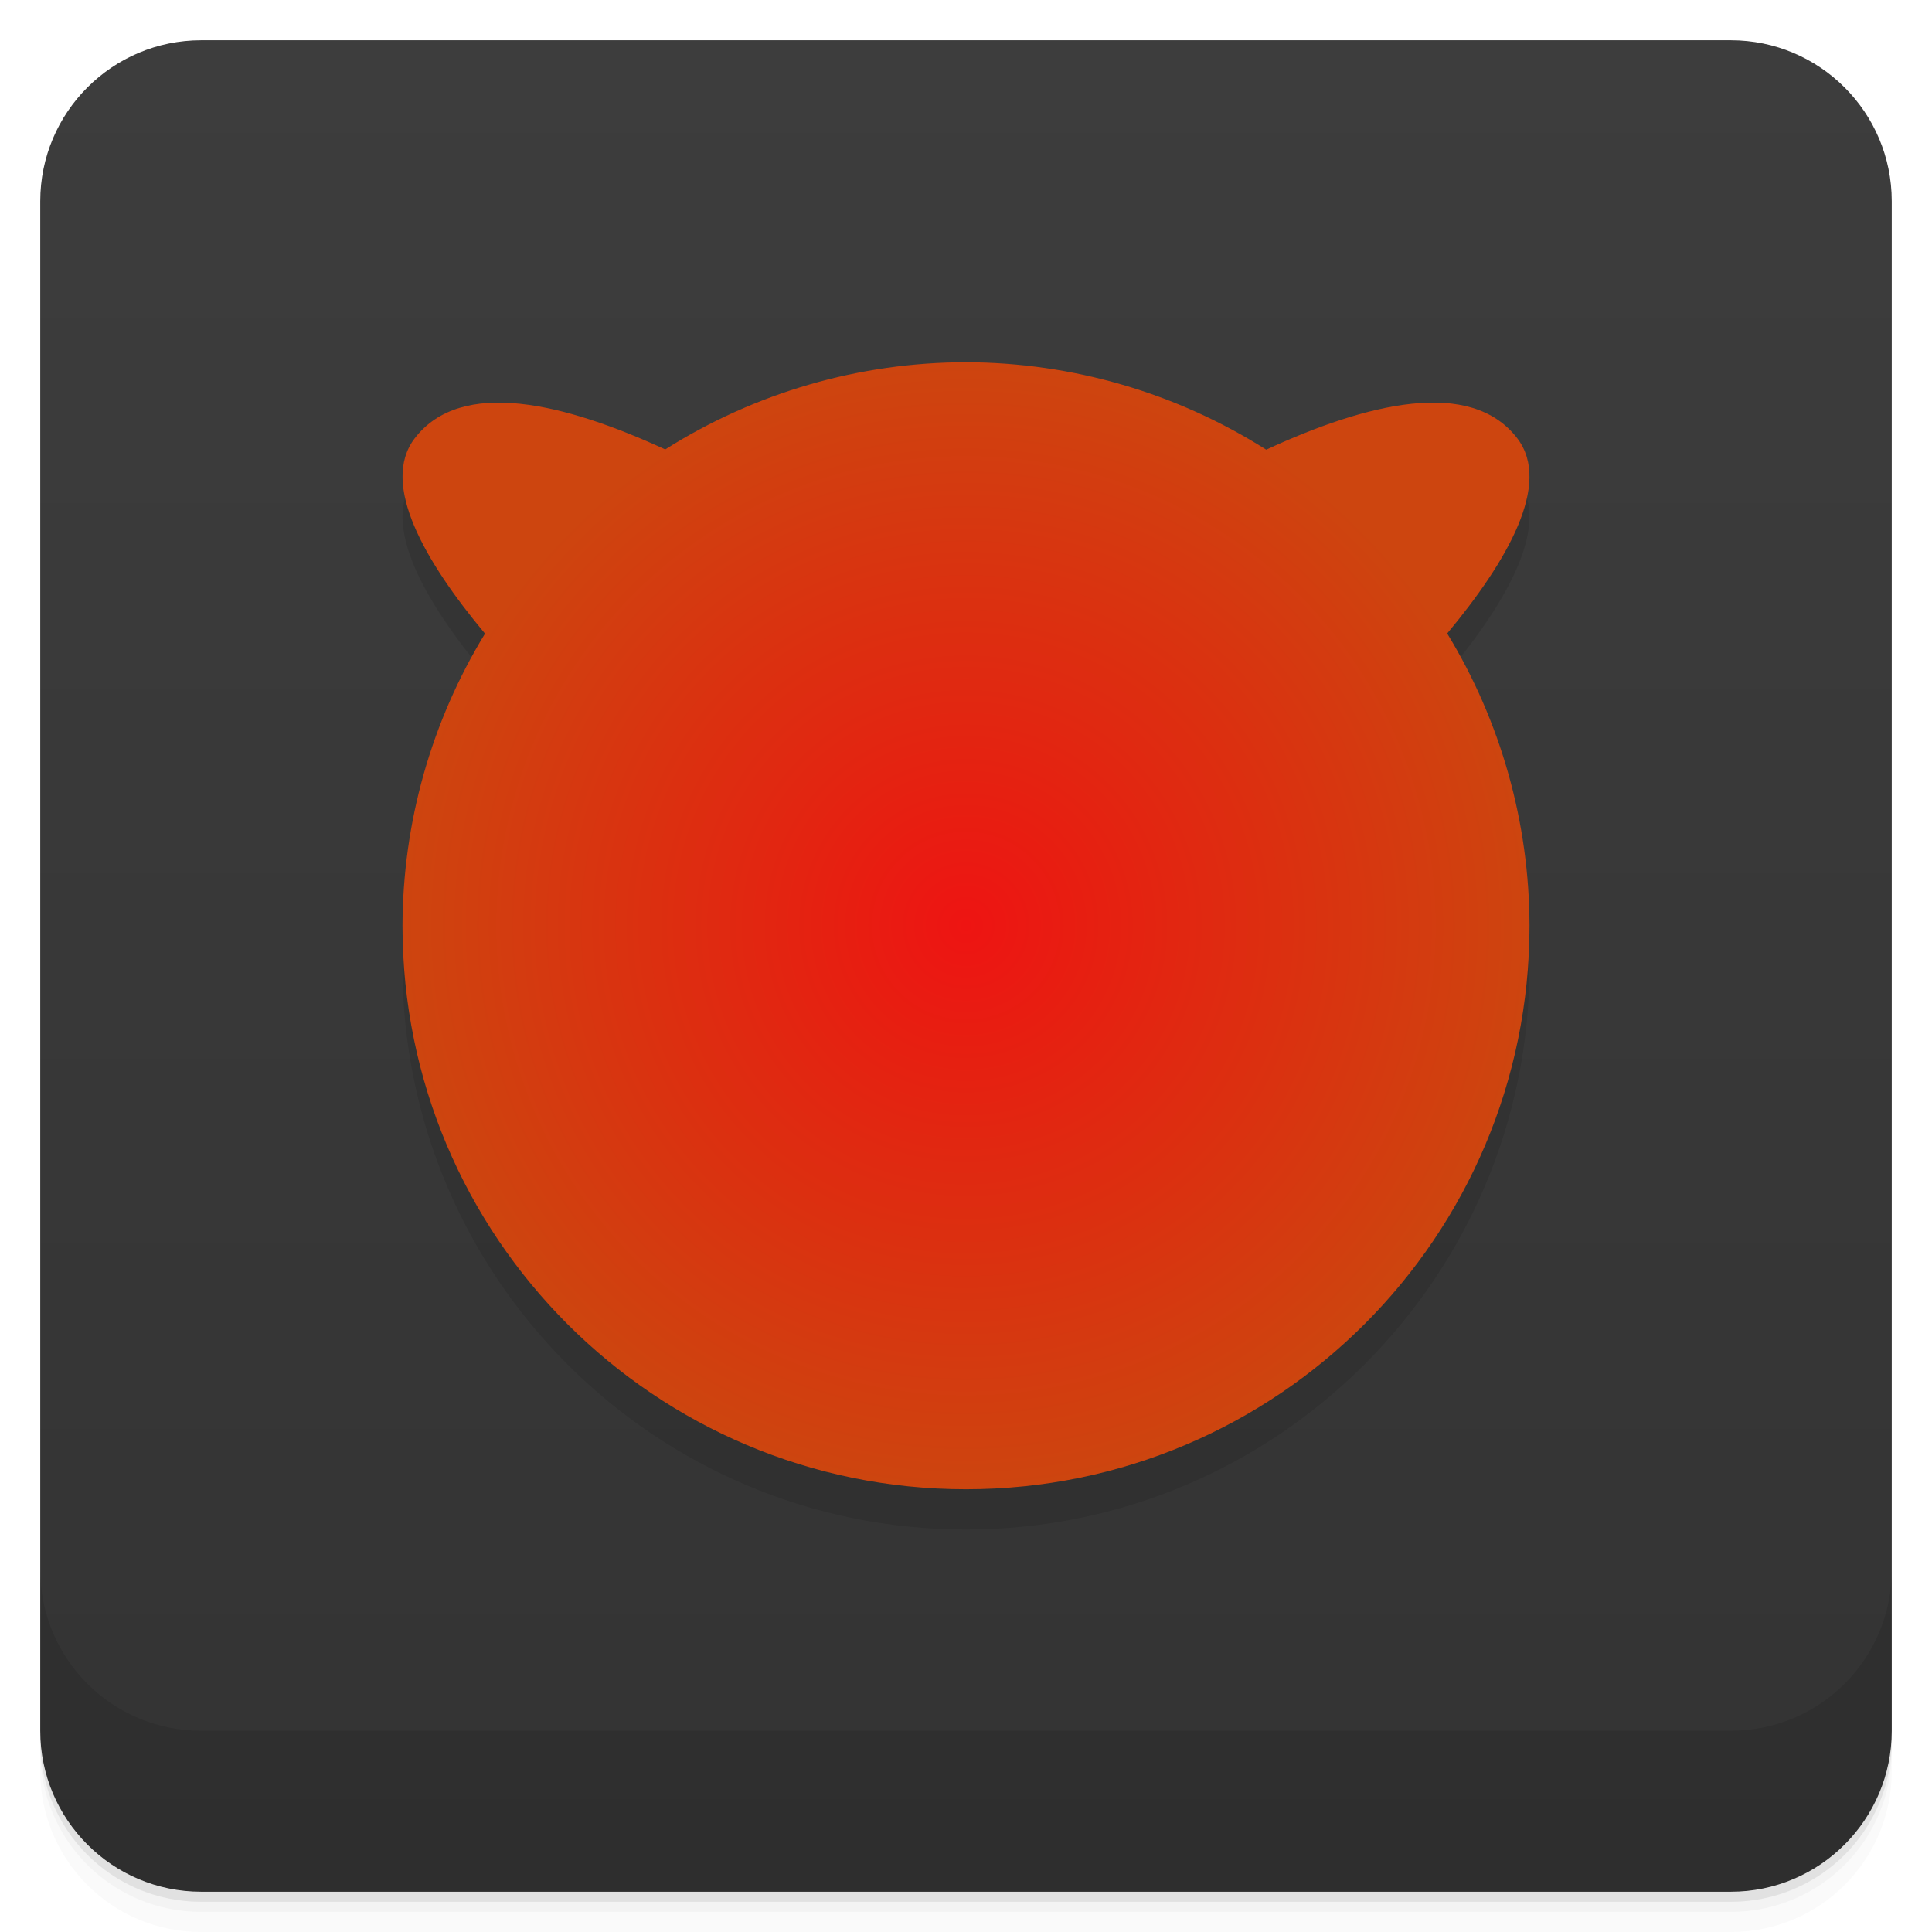
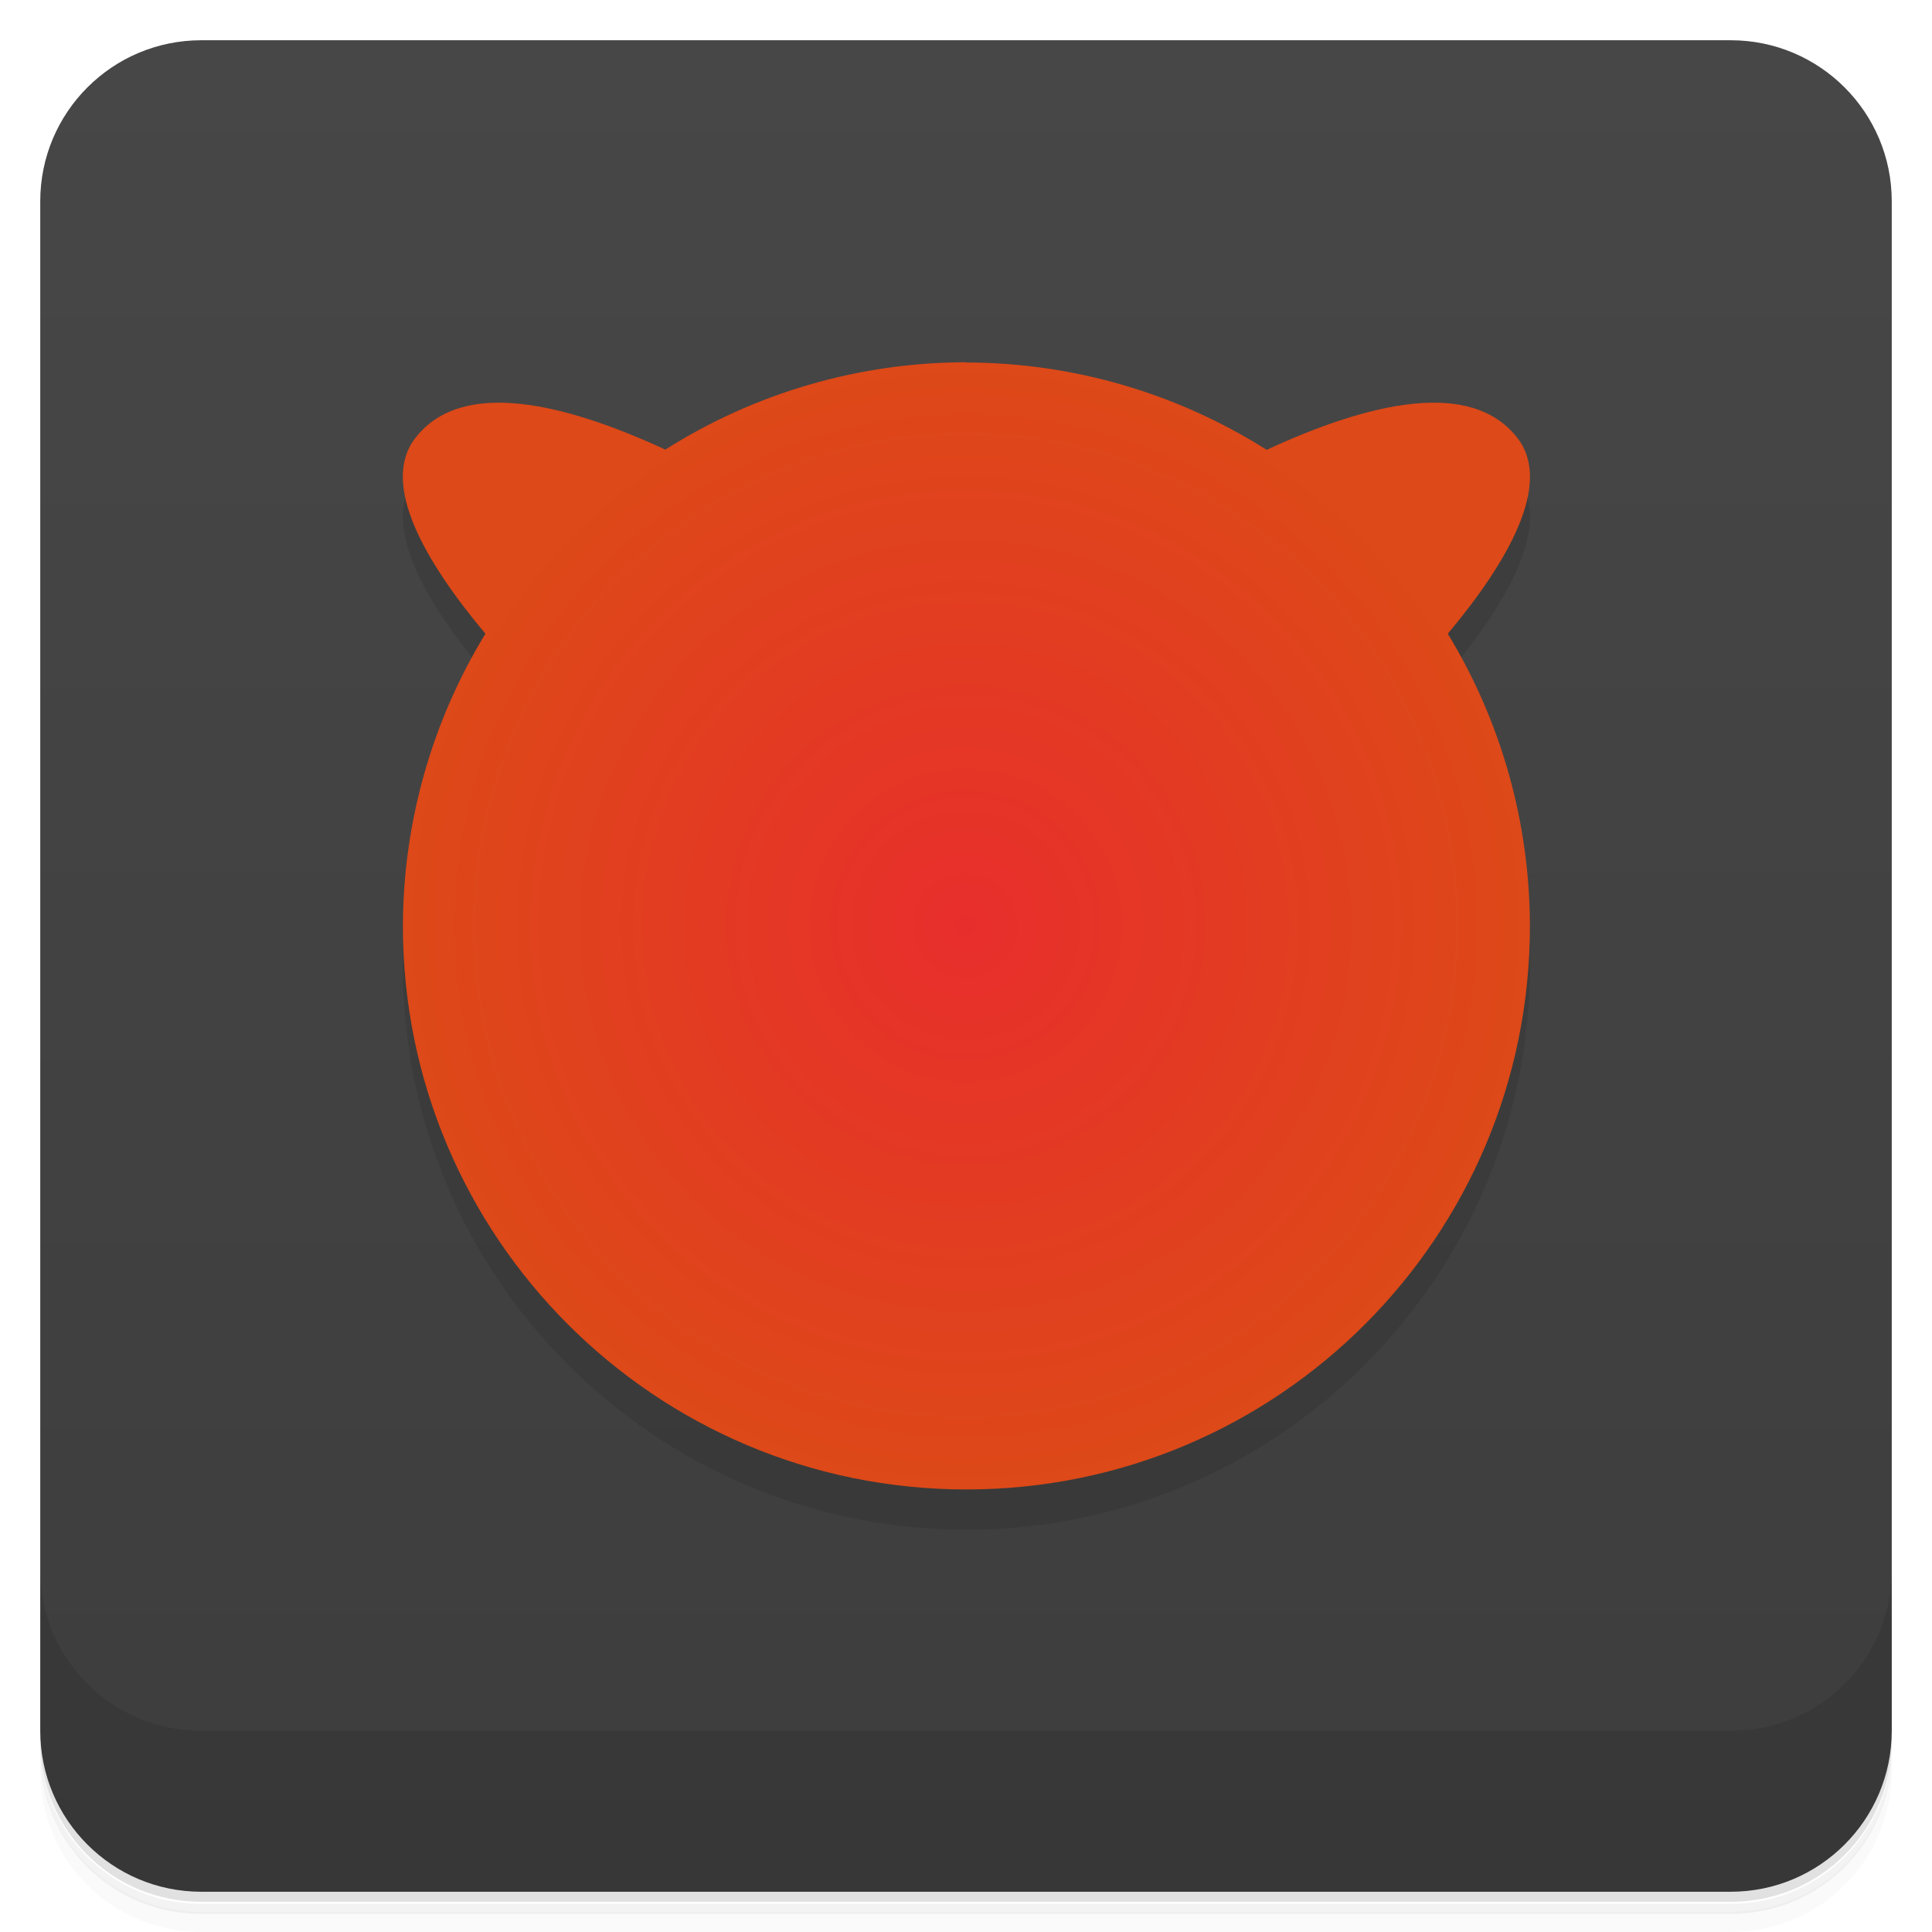
- <svg xmlns="http://www.w3.org/2000/svg" width="48" height="48" version="1.1" viewBox="0 0 48 48">
+ <svg xmlns="http://www.w3.org/2000/svg" version="1.1" viewBox="0 0 48 48">
  <defs>
-     <linearGradient id="linearGradient4501" x1="-47" x2="-1" y1="2.8779e-15" y2="6.1232e-17" gradientUnits="userSpaceOnUse">
-       <stop style="stop-color:#333" offset="0" />
-       <stop style="stop-color:#3d3d3d" offset="1" />
+     <linearGradient id="bg" x1="-47" x2="-1" y1="0" y2="0" gradientUnits="userSpaceOnUse">
+       <stop style="stop-color:#3d3d3d" offset="0" />
+       <stop style="stop-color:#474747" offset="1" />
    </linearGradient>
-     <radialGradient id="radialGradient4202" cx="24" cy="24" r="15" gradientTransform="matrix(.93333 0 0 .93333 1.6 .6)" gradientUnits="userSpaceOnUse">
-       <stop style="stop-color:#ee1412" offset="0" />
-       <stop style="stop-color:#cd450f" offset="1" />
+     <radialGradient id="rG4202" cx="24" cy="24" r="15" gradientTransform="matrix(.933 0 0 .933 1.6 .6)" gradientUnits="userSpaceOnUse">
+       <stop style="stop-color:#e82e2c" offset="0" />
+       <stop style="stop-color:#dd4918" offset="1" />
    </radialGradient>
  </defs>
-   <g transform="translate(0 3.949e-5)">
-     <path d="m1 43v0.25c0 2.216 1.784 4 4 4h38c2.216 0 4-1.784 4-4v-0.25c0 2.216-1.784 4-4 4h-38c-2.216 0-4-1.784-4-4zm0 0.5v0.5c0 2.216 1.784 4 4 4h38c2.216 0 4-1.784 4-4v-0.5c0 2.216-1.784 4-4 4h-38c-2.216 0-4-1.784-4-4z" style="opacity:.02" />
-     <path d="m1 43.25v0.25c0 2.216 1.784 4 4 4h38c2.216 0 4-1.784 4-4v-0.25c0 2.216-1.784 4-4 4h-38c-2.216 0-4-1.784-4-4z" style="opacity:.05" />
-     <path d="m1 43v0.25c0 2.216 1.784 4 4 4h38c2.216 0 4-1.784 4-4v-0.25c0 2.216-1.784 4-4 4h-38c-2.216 0-4-1.784-4-4z" style="opacity:.1" />
-   </g>
-   <rect transform="rotate(-90)" x="-47" y="1" width="46" height="46" rx="4" style="fill:url(#linearGradient4501)" />
-   <g transform="translate(0 3.949e-5)">
-     <g transform="translate(0 -1004.4)">
-       <path d="m1 1043.4v4c0 2.216 1.784 4 4 4h38c2.216 0 4-1.784 4-4v-4c0 2.216-1.784 4-4 4h-38c-2.216 0-4-1.784-4-4z" style="opacity:.1" />
-     </g>
-   </g>
-   <path d="m24 10a14 14 0 0 0 -7.473 2.166c-2.486-1.15-5.066-1.787-6.225-0.275-0.863 1.126 0.249 3.056 1.746 4.852a14 14 0 0 0 -2.048 7.257 14 14 0 0 0 14 14 14 14 0 0 0 14 -14 14 14 0 0 0 -2.045 -7.262c1.495-1.794 2.605-3.722 1.742-4.848-1.16-1.514-3.748-0.873-6.238 0.281a14 14 0 0 0 -7.459 -2.171" style="opacity:.1" />
-   <path d="m24 9a14 14 0 0 0 -7.473 2.166c-2.487-1.146-5.066-1.787-6.224-0.275-0.863 1.129 0.249 3.056 1.747 4.851a14 14 0 0 0 -2.05 7.258 14 14 0 0 0 14 14 14 14 0 0 0 14 -14 14 14 0 0 0 -2.045 -7.262c1.495-1.794 2.605-3.718 1.742-4.847-1.16-1.515-3.748-0.871-6.238 0.281a14 14 0 0 0 -7.459 -2.172z" style="fill:url(#radialGradient4202)" />
+   <path d="m1 43v0.25c0 2.22 1.78 4 4 4h38c2.22 0 4-1.78 4-4v-0.25c0 2.22-1.78 4-4 4h-38c-2.22 0-4-1.78-4-4zm0 0.5v0.5c0 2.22 1.78 4 4 4h38c2.22 0 4-1.78 4-4v-0.5c0 2.22-1.78 4-4 4h-38c-2.22 0-4-1.78-4-4z" style="opacity:.02" />
+   <path d="m1 43.3v0.25c0 2.22 1.78 4 4 4h38c2.22 0 4-1.78 4-4v-0.25c0 2.22-1.78 4-4 4h-38c-2.22 0-4-1.78-4-4z" style="opacity:.05" />
+   <path d="m1 43v0.25c0 2.22 1.78 4 4 4h38c2.22 0 4-1.78 4-4v-0.25c0 2.22-1.78 4-4 4h-38c-2.22 0-4-1.78-4-4z" style="opacity:.1" />
+   <rect transform="rotate(-90)" x="-47" y="1" width="46" height="46" rx="4" style="fill:url(#bg)" />
+   <path d="m1 39v4c0 2.22 1.78 4 4 4h38c2.22 0 4-1.78 4-4v-4c0 2.22-1.78 4-4 4h-38c-2.22 0-4-1.78-4-4z" style="opacity:.1" />
+   <path d="m24 10a14 14 0 0 0-7.47 2.17c-2.49-1.15-5.07-1.79-6.22-0.275-0.863 1.13 0.249 3.06 1.75 4.85a14 14 0 0 0-2.05 7.26 14 14 0 0 0 14 14 14 14 0 0 0 14-14 14 14 0 0 0-2.04-7.26c1.5-1.79 2.6-3.72 1.74-4.85-1.16-1.51-3.75-0.873-6.24 0.281a14 14 0 0 0-7.46-2.17" style="opacity:.1" />
+   <path d="m24 9a14 14 0 0 0-7.47 2.17c-2.49-1.15-5.07-1.79-6.22-0.275-0.863 1.13 0.249 3.06 1.75 4.85a14 14 0 0 0-2.05 7.26 14 14 0 0 0 14 14 14 14 0 0 0 14-14 14 14 0 0 0-2.04-7.26c1.5-1.79 2.6-3.72 1.74-4.85-1.16-1.52-3.75-0.871-6.24 0.281a14 14 0 0 0-7.46-2.17z" style="fill:url(#rG4202)" />
</svg>
